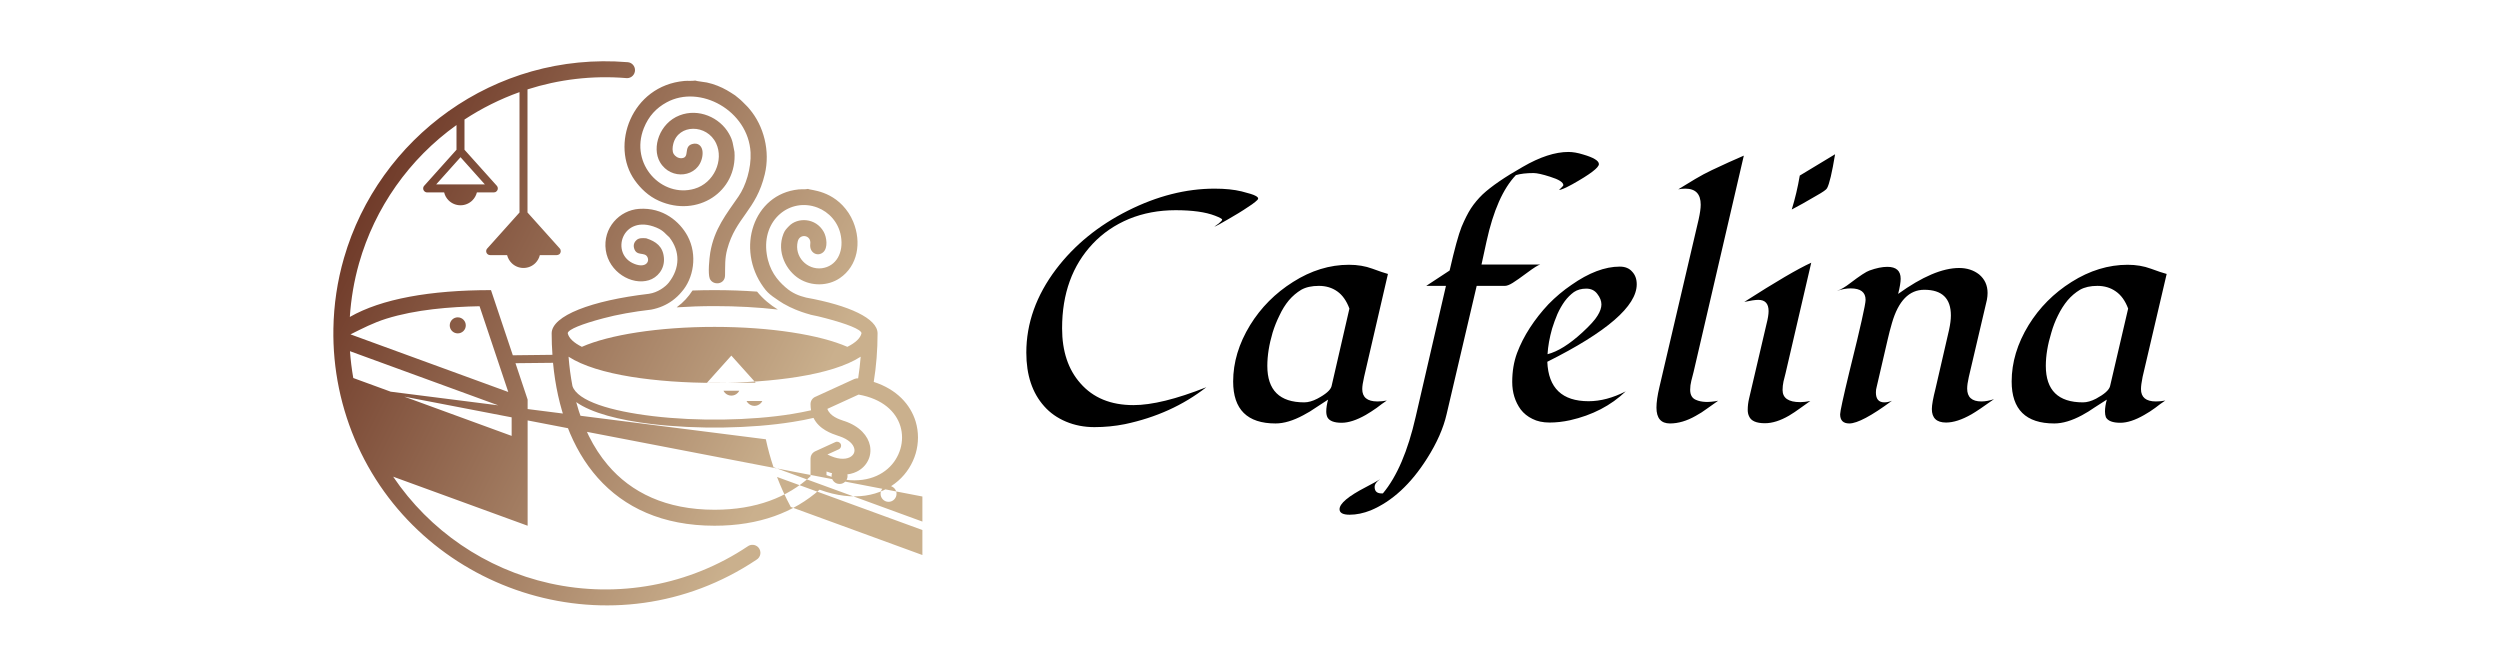
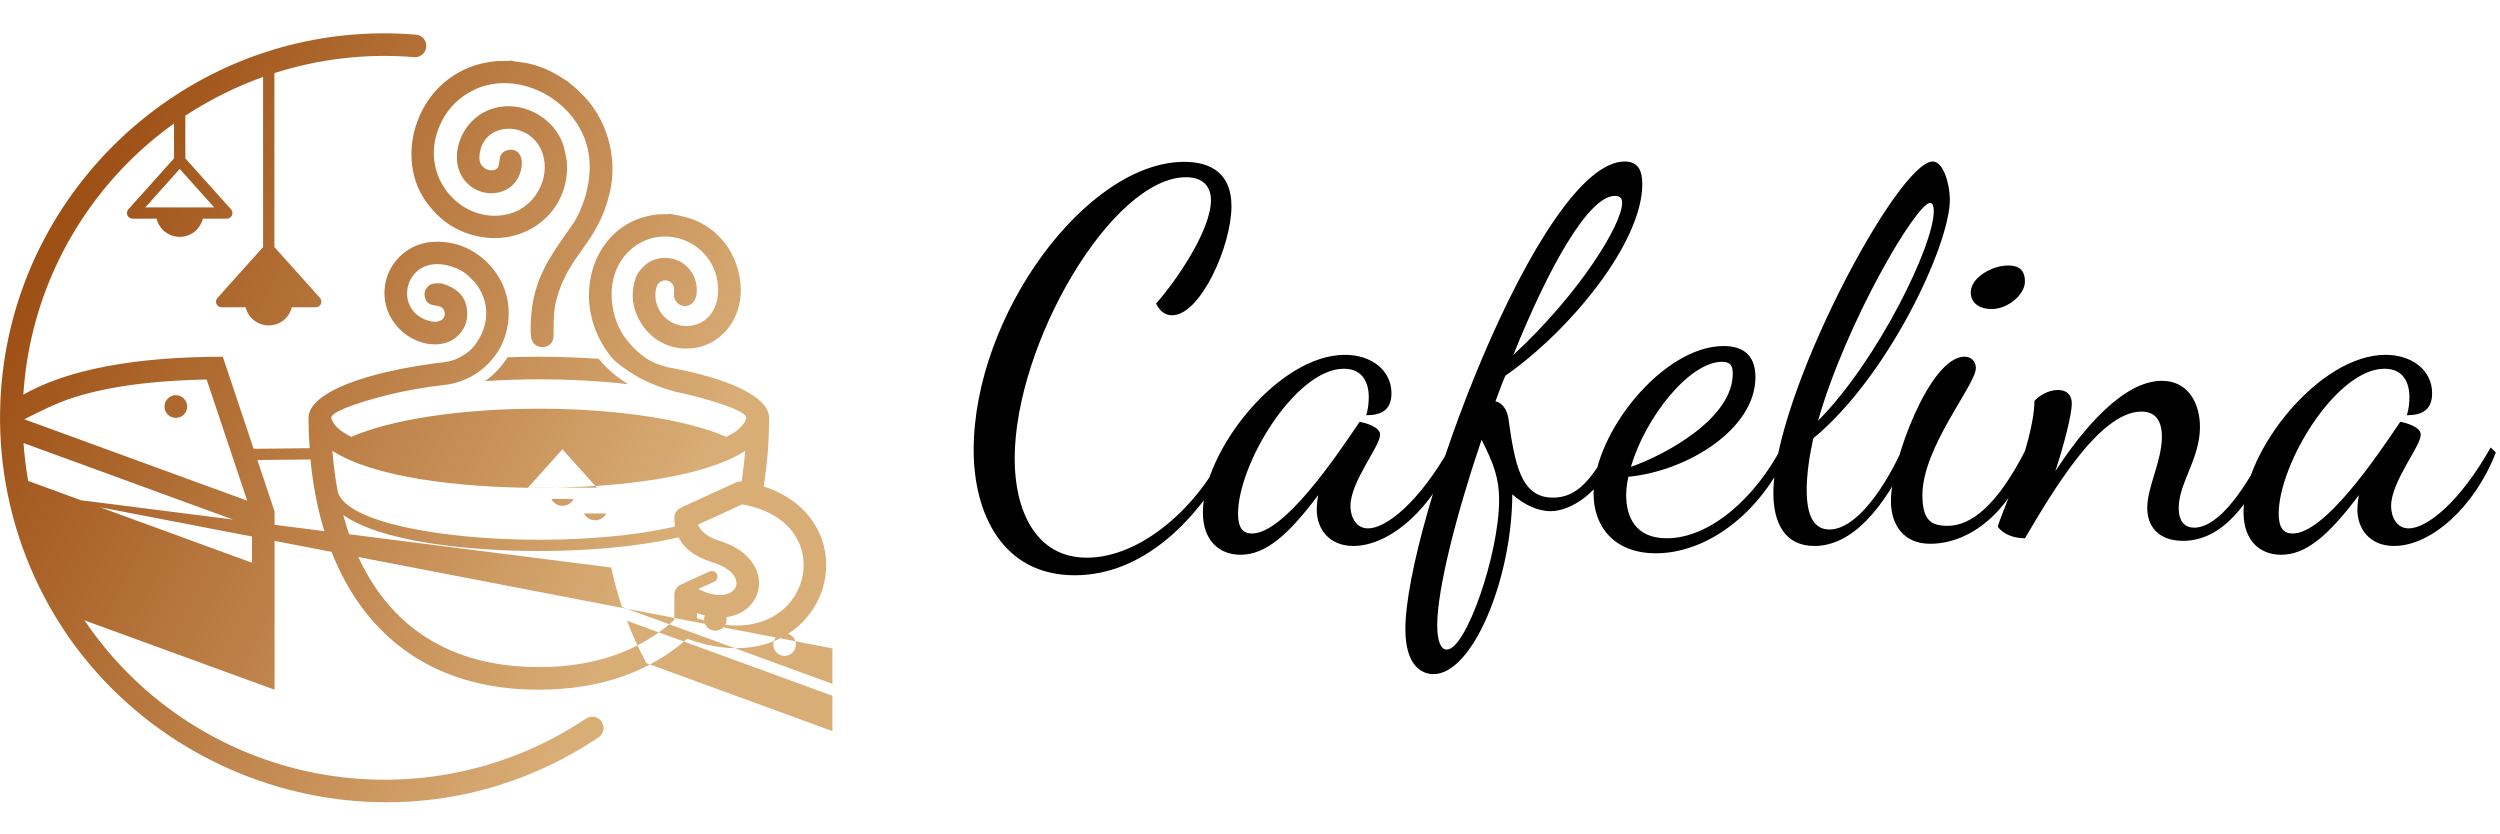
- <svg xmlns="http://www.w3.org/2000/svg" width="300" height="80" class="iconLeft">
-   <defs>
-     <linearGradient gradientTransform="rotate(25)" id="d9d80225-7eb2-4fd0-920d-a2b2baac2de5" x1="0%" y1="0%" x2="100%" y2="0%">
-       <stop offset="0%" stop-color="#5F2517" />
-       <stop offset="100%" stop-color="#CAB08D" />
-     </linearGradient>
-   </defs>
-   <defs>
-   
-  </defs>
-   <g>
-     <g id="svg_4">
-       <rect x="-1" y="-1" width="302" height="82" id="canvas_background" fill="none" />
-     </g>
-     <g id="svg_5">
-       <rect x="0" fill="transparent" y="0" width="300" height="80" class="logo-background-square" id="svg_1" stroke="null" />
-       <g id="da90974e-ba04-4d54-9843-cd9d35edf80d" fill="#000000" transform="matrix(2.751696,0,0,2.751696,119.0306,121.685) ">
-         <path d="m10.89,-35.875l0,0l0,0q0.48,0.12 0.6,0.19l0,0l0,0q0.12,0.06 0.12,0.12l0,0l0,0q0,0.05 -0.13,0.15l0,0l0,0q-0.12,0.1 -0.31,0.22l0,0l0,0q-0.19,0.13 -0.42,0.27l0,0l0,0q-0.23,0.14 -0.44,0.26l0,0l0,0q-0.51,0.3 -0.61,0.33l0,0l0,0q0.02,-0.02 0.08,-0.06l0,0l0,0q0.05,-0.04 0.11,-0.08l0,0l0,0q0.15,-0.12 0.15,-0.17l0,0l0,0q0,-0.05 -0.31,-0.17l0,0l0,0q-0.62,-0.24 -1.72,-0.24l0,0l0,0q-1.1,0 -2.03,0.38l0,0l0,0q-0.93,0.39 -1.58,1.08l0,0l0,0q-1.34,1.42 -1.34,3.69l0,0l0,0q0,1.5 0.8,2.4l0,0l0,0q0.83,0.95 2.31,0.95l0,0l0,0q1.21,0 3.18,-0.78l0,0l0,0q-1.51,1.18 -3.55,1.61l0,0l0,0q-0.65,0.13 -1.33,0.13l0,0l0,0q-0.67,0 -1.24,-0.24l0,0l0,0q-0.57,-0.24 -0.95,-0.67l0,0l0,0q-0.78,-0.87 -0.78,-2.34l0,0l0,0q0,-1.92 1.3,-3.64l0,0l0,0q1.2,-1.58 3.13,-2.55l0,0l0,0q1.91,-0.96 3.78,-0.96l0,0l0,0q0.69,0 1.18,0.12zm1.48,10.12l0,0l0,0q-1.85,0 -1.85,-1.83l0,0l0,0q0,-1.25 0.74,-2.46l0,0l0,0q0.71,-1.15 1.87,-1.88l0,0l0,0q1.18,-0.75 2.44,-0.75l0,0l0,0q0.56,0 1.02,0.17l0,0l0,0q0.46,0.17 0.68,0.23l0,0l-1.04,4.49l0,0q-0.08,0.35 -0.08,0.53l0,0l0,0q0,0.54 0.66,0.54l0,0l0,0q0.21,0 0.41,-0.04l0,0l0,0q-0.21,0.14 -0.44,0.32l0,0l0,0q-0.24,0.17 -0.48,0.31l0,0l0,0q-0.6,0.34 -1.05,0.34l0,0l0,0q-0.49,0 -0.62,-0.24l0,0l0,0q-0.05,-0.11 -0.05,-0.25l0,0l0,0q0,-0.23 0.08,-0.52l0,0l0,0q-0.25,0.16 -0.52,0.34l0,0l0,0q-0.27,0.19 -0.56,0.34l0,0l0,0q-0.67,0.36 -1.21,0.36zm-0.36,-2.51l0,0l0,0q0,1.59 1.61,1.59l0,0l0,0q0.26,0 0.57,-0.16l0,0l0,0q0.55,-0.29 0.62,-0.54l0,0l0.78,-3.39l0,0q-0.19,-0.51 -0.53,-0.75l0,0l0,0q-0.34,-0.24 -0.8,-0.24l0,0l0,0q-0.47,0 -0.77,0.17l0,0l0,0q-0.3,0.18 -0.54,0.46l0,0l0,0q-0.24,0.29 -0.41,0.66l0,0l0,0q-0.18,0.36 -0.3,0.75l0,0l0,0q-0.23,0.78 -0.23,1.45zm4.92,4.94l0,0l0,0q-0.24,0.16 -0.24,0.34l0,0l0,0q0,0.3 0.35,0.28l0,0l0.01,0l0,0q0.92,-1.1 1.43,-3.34l0,0l1.32,-5.71l-0.86,0l0,0q0.64,-0.42 1.02,-0.67l0,0l0,0q0.32,-1.4 0.52,-1.9l0,0l0,0q0.21,-0.5 0.41,-0.81l0,0l0,0q0.21,-0.32 0.51,-0.61l0,0l0,0q0.57,-0.53 1.75,-1.2l0,0l0,0q1.12,-0.65 1.99,-0.65l0,0l0,0q0.29,0 0.64,0.11l0,0l0,0q0.69,0.2 0.69,0.42l0,0l0,0q0,0.23 -1.16,0.88l0,0l0,0q-0.44,0.24 -0.58,0.25l0,0l0,0q0.19,-0.18 0.19,-0.21l0,0l0,0q0,-0.19 -0.58,-0.37l0,0l0,0q-0.5,-0.16 -0.72,-0.16l0,0l0,0q-0.47,0 -0.77,0.09l0,0l0,0q-0.84,0.88 -1.28,2.89l0,0l0,0q-0.11,0.53 -0.22,1.01l0,0l2.56,0l0,0q-0.13,0.03 -0.56,0.35l0,0l0,0q-0.43,0.32 -0.64,0.45l0,0l0,0q-0.21,0.13 -0.34,0.13l0,0l-1.23,0l-1.31,5.59l0,0q-0.21,0.92 -0.85,1.93l0,0l0,0q-1.06,1.68 -2.46,2.27l0,0l0,0q-0.48,0.19 -0.92,0.19l0,0l0,0q-0.44,0 -0.44,-0.24l0,0l0,0q0,-0.37 1.14,-0.96l0,0l0,0q0.48,-0.25 0.63,-0.35zm11.19,-8.5l0,0l0,0q0,1.43 -3.9,3.38l0,0l0,0q0.07,1.72 1.8,1.72l0,0l0,0q0.78,0 1.62,-0.43l0,0l0,0q-0.97,0.93 -2.43,1.26l0,0l0,0q-0.46,0.1 -0.89,0.1l0,0l0,0q-0.44,0 -0.75,-0.16l0,0l0,0q-0.31,-0.15 -0.51,-0.41l0,0l0,0q-0.37,-0.51 -0.37,-1.2l0,0l0,0q0,-0.69 0.21,-1.26l0,0l0,0q0.21,-0.56 0.56,-1.1l0,0l0,0q0.35,-0.54 0.81,-1.03l0,0l0,0q0.47,-0.48 1,-0.84l0,0l0,0q1.14,-0.8 2.11,-0.8l0,0l0,0q0.35,0 0.54,0.22l0,0l0,0q0.2,0.21 0.2,0.55zm-1.71,1.37l0,0l0,0q0.17,-0.27 0.17,-0.49l0,0l0,0q0,-0.23 -0.18,-0.46l0,0l0,0q-0.17,-0.23 -0.48,-0.23l0,0l0,0q-0.32,0 -0.54,0.15l0,0l0,0q-0.22,0.16 -0.4,0.4l0,0l0,0q-0.18,0.25 -0.32,0.56l0,0l0,0q-0.13,0.31 -0.23,0.63l0,0l0,0q-0.17,0.6 -0.2,1.12l0,0l0,0q0.67,-0.17 1.52,-0.95l0,0l0,0q0.5,-0.46 0.66,-0.73zm4.5,-4.84l0,0l0,0q0,-0.7 -0.67,-0.7l0,0l0,0q-0.16,0 -0.31,0.03l0,0l0,0q0.37,-0.22 0.74,-0.45l0,0l0,0q0.37,-0.22 0.73,-0.39l0,0l0,0q0.76,-0.36 1.39,-0.63l0,0l-2.19,9.43l0,0q-0.05,0.19 -0.1,0.39l0,0l0,0q-0.05,0.2 -0.05,0.39l0,0l0,0q0,0.18 0.07,0.29l0,0l0,0q0.06,0.1 0.18,0.15l0,0l0,0q0.35,0.16 0.97,0.04l0,0l0,0q-0.24,0.17 -0.48,0.34l0,0l0,0q-0.24,0.18 -0.5,0.32l0,0l0,0q-0.58,0.33 -1.12,0.33l0,0l0,0q-0.59,0 -0.59,-0.69l0,0l0,0q0,-0.35 0.13,-0.9l0,0l1.71,-7.31l0,0q0.09,-0.41 0.09,-0.64zm4.32,-1.27l1.54,-0.93l0,0q-0.2,1.21 -0.35,1.48l0,0l0,0q-0.04,0.09 -0.47,0.33l0,0l0,0q-0.42,0.24 -0.59,0.34l0,0l0,0q-0.36,0.2 -0.48,0.26l0,0l0,0q0.22,-0.71 0.35,-1.48l0,0zm-1.36,5.91l0,0l0,0q0,-0.49 -0.45,-0.49l0,0l0,0q-0.2,0 -0.61,0.09l0,0l0,0q2.06,-1.32 2.92,-1.71l0,0l-1.12,4.82l0,0q-0.04,0.18 -0.09,0.36l0,0l0,0q-0.04,0.19 -0.04,0.37l0,0l0,0q0,0.53 0.77,0.53l0,0l0,0q0.19,0 0.44,-0.05l0,0l0,0q-0.22,0.15 -0.45,0.32l0,0l0,0q-0.23,0.17 -0.48,0.32l0,0l0,0q-0.57,0.33 -1.05,0.33l0,0l0,0q-0.56,0 -0.69,-0.3l0,0l0,0q-0.06,-0.12 -0.06,-0.28l0,0l0,0q0,-0.25 0.06,-0.5l0,0l0.76,-3.25l0,0q0.09,-0.35 0.09,-0.56zm8.66,3.38l0,0l0,0q0,0.56 0.62,0.56l0,0l0,0q0.25,0 0.55,-0.1l0,0l0,0q-0.7,0.5 -0.98,0.66l0,0l0,0q-0.63,0.36 -1.11,0.36l0,0l0,0q-0.62,0 -0.62,-0.59l0,0l0,0q0,-0.26 0.16,-0.89l0,0l0.59,-2.56l0,0q0.08,-0.37 0.08,-0.63l0,0l0,0q0,-1.12 -1.16,-1.12l0,0l0,0q-0.99,0 -1.41,1.45l0,0l0,0q-0.11,0.38 -0.18,0.69l0,0l-0.49,2.11l0,0q-0.03,0.1 -0.03,0.23l0,0l0,0q0,0.43 0.37,0.43l0,0l0,0q0.15,0 0.33,-0.07l0,0l0,0q-1.34,0.99 -1.86,0.99l0,0l0,0q-0.4,0 -0.4,-0.4l0,0l0,0q0,-0.18 0.4,-1.84l0,0l0,0q0.41,-1.65 0.54,-2.25l0,0l0,0q0.17,-0.75 0.17,-0.9l0,0l0,0q0,-0.5 -0.65,-0.5l0,0l0,0q-0.29,0 -0.6,0.11l0,0l0,0q0.26,-0.09 0.58,-0.34l0,0l0,0q0.63,-0.48 0.84,-0.55l0,0l0,0q0.44,-0.16 0.78,-0.16l0,0l0,0q0.58,0 0.58,0.52l0,0l0,0q0,0.22 -0.11,0.66l0,0l0,0q1.57,-1.13 2.66,-1.13l0,0l0,0q0.51,0 0.87,0.28l0,0l0,0q0.37,0.31 0.37,0.81l0,0l0,0q0,0.14 -0.03,0.3l0,0l-0.79,3.37l0,0q-0.07,0.31 -0.07,0.5zm3.8,1.52l0,0l0,0q-1.86,0 -1.86,-1.83l0,0l0,0q0,-1.25 0.74,-2.46l0,0l0,0q0.71,-1.15 1.87,-1.88l0,0l0,0q1.19,-0.75 2.45,-0.75l0,0l0,0q0.55,0 1.01,0.17l0,0l0,0q0.46,0.17 0.69,0.23l0,0l-1.05,4.49l0,0q-0.07,0.35 -0.07,0.53l0,0l0,0q0,0.54 0.65,0.54l0,0l0,0q0.22,0 0.41,-0.04l0,0l0,0q-0.21,0.14 -0.44,0.32l0,0l0,0q-0.23,0.17 -0.48,0.31l0,0l0,0q-0.59,0.34 -1.04,0.34l0,0l0,0q-0.5,0 -0.63,-0.24l0,0l0,0q-0.04,-0.11 -0.04,-0.25l0,0l0,0q0,-0.23 0.08,-0.52l0,0l0,0q-0.26,0.16 -0.53,0.34l0,0l0,0q-0.27,0.19 -0.55,0.34l0,0l0,0q-0.67,0.36 -1.21,0.36zm-0.37,-2.51l0,0l0,0q0,1.59 1.62,1.59l0,0l0,0q0.26,0 0.57,-0.16l0,0l0,0q0.54,-0.29 0.61,-0.54l0,0l0.79,-3.39l0,0q-0.19,-0.51 -0.54,-0.75l0,0l0,0q-0.34,-0.24 -0.8,-0.24l0,0l0,0q-0.46,0 -0.76,0.17l0,0l0,0q-0.3,0.18 -0.54,0.46l0,0l0,0q-0.24,0.29 -0.42,0.66l0,0l0,0q-0.18,0.36 -0.29,0.75l0,0l0,0q-0.24,0.78 -0.24,1.45z" id="svg_2" />
-       </g>
-       <g id="84c75dc5-e7f6-4cc3-b05e-4d3cedde05a1" fill="url(#d9d80225-7eb2-4fd0-920d-a2b2baac2de5)" transform="matrix(0.00779524,0,0,0.00779524,36.10238,111.0221) ">
-         <path d="m2415,-9357.175c69,0 124,56 124,124s-55,123 -124,123c-68,0 -123,-55 -123,-123s55,-124 123,-124zm4260,-2547c-26,-119 -20,-167 -85,-281c-140,-248 -467,-395 -760,-281c-308,119 -432,494 -302,719c165,287 596,241 652,-85c26,-156 -62,-223 -159,-192c-135,43 -29,205 -156,217c-59,5 -104,-31 -125,-64c-25,-40 -20,-106 -7,-156c77,-309 519,-309 660,-8c121,258 -32,612 -335,699c-498,144 -1000,-375 -778,-934c74,-185 192,-310 350,-396c515,-282 1258,127 1293,771c12,245 -74,515 -185,676c-187,272 -375,501 -436,867c-14,88 -37,318 -8,396c43,112 234,101 236,-46c3,-150 -5,-259 33,-401c131,-492 446,-599 579,-1158c85,-355 -14,-741 -235,-1002c-22,-25 -26,-33 -52,-57c-19,-17 -36,-35 -54,-54c-40,-41 -75,-65 -116,-100c-87,-57 -161,-105 -273,-149c-51,-20 -106,-37 -161,-49c-35,-8 -162,-20 -179,-30c-52,9 -114,1 -168,6c-818,74 -1144,995 -764,1529c87,122 210,245 374,317c590,262 1206,-139 1161,-754zm2144,3541c357,115 565,349 645,609c49,162 47,333 1,492c-47,159 -139,307 -270,422c-262,229 -679,331 -1209,136c-393,347 -925,555 -1617,555c-1607,0 -2357,-1127 -2487,-2508l-578,6l187,560l0,1942l-2070,-755c561,831 1420,1420 2408,1641c1053,235 2157,29 3049,-568c50,-37 120,-31 163,14c55,59 41,152 -28,192c-2179,1457 -5096,539 -6137,-1752c-260,-572 -386,-1190 -375,-1806l-1,0l1,-1c6,-366 60,-731 163,-1087c533,-1845 2313,-3181 4364,-3014l3,0c64,5 113,58 113,123c0,68 -55,123 -123,123c-4,0 -8,0 -12,-1c-527,-43 -1041,21 -1520,174l0,1895l497,554c22,25 20,64 -5,87c-12,10 -27,15 -41,15l-261,0c-11,47 -36,89 -68,122c-47,47 -112,76 -184,76c-71,0 -136,-29 -183,-76c-33,-33 -57,-75 -69,-122l-260,0c-35,0 -62,-27 -62,-61c0,-18 8,-34 20,-45l493,-550l0,-1853c-299,107 -583,249 -847,422l0,465l497,554c23,26 21,65 -5,87c-11,11 -26,16 -41,16l-260,0c-12,47 -36,89 -69,122c-47,47 -112,76 -183,76c-72,0 -137,-29 -184,-76c-33,-33 -57,-75 -68,-122l-261,0c-34,0 -62,-28 -62,-62c0,-17 8,-34 20,-45l493,-550l0,-380c-729,521 -1257,1274 -1500,2127c-77,272 -124,549 -142,827c487,-279 1238,-413 2173,-413l336,1003l610,-7c-8,-109 -12,-219 -12,-330c0,-272 614,-506 1495,-609l5,-1c130,-18 250,-105 303,-172c174,-221 178,-482 8,-698c-60,-49 -83,-100 -197,-148c-534,-224 -722,415 -336,560c160,61 232,-25 198,-103c-41,-92 -169,-7 -207,-139c-17,-59 9,-103 40,-129c38,-32 90,-29 146,-25c152,49 258,126 273,300c15,177 -103,307 -232,346c-267,81 -615,-127 -663,-463c-48,-341 210,-616 514,-636c369,-25 625,197 744,416c159,295 93,657 -92,864c-41,50 -89,94 -142,133c-91,66 -199,114 -324,138c-277,32 -526,77 -735,133c-333,88 -541,171 -551,229c16,78 94,149 218,211c417,-184 1176,-307 2043,-307c868,0 1627,124 2044,307c124,-62 202,-133 218,-211c-10,-58 -218,-141 -551,-229c-74,-20 -153,-39 -237,-55l1,-1c-21,-6 -42,-12 -62,-18l-1,0c-48,-15 -96,-31 -145,-51l-3,-1l-3,-2l-5,-2l-2,0c-68,-28 -133,-59 -196,-96c-19,-11 -37,-23 -55,-35l-4,-2c-34,-22 -69,-46 -104,-72c-66,-50 -93,-76 -142,-143c-430,-592 -157,-1433 539,-1505c46,-5 100,2 145,-8c36,22 393,17 627,372c25,38 50,85 70,133c132,320 70,681 -207,869c-181,123 -435,127 -624,9c-198,-123 -354,-410 -243,-692c23,-58 51,-82 85,-118c129,-136 411,-134 535,88c47,84 67,245 -6,312c-87,79 -219,10 -201,-126c19,-139 -163,-167 -193,-38c-56,234 143,441 372,412c219,-29 337,-238 293,-493c-36,-215 -187,-374 -360,-440c-418,-161 -863,183 -782,715c37,248 160,400 288,511c104,92 206,131 318,159c664,120 1100,322 1100,551c0,256 -20,506 -59,747zm-973,1455l0,-275c0,-40 19,-76 49,-98c5,-4 10,-8 16,-10l5,-3l2,-1l3,-1l308,-141c31,-14 67,0 82,30c14,31 0,68 -31,82l-174,79c150,77 268,80 343,44c29,-15 50,-35 62,-58c11,-22 15,-47 9,-74c-14,-69 -85,-144 -230,-193l-6,-2l-7,-2c-107,-36 -298,-100 -385,-278c-98,23 -203,44 -314,61c-649,105 -1483,116 -2172,34c-504,-59 -934,-172 -1167,-338c100,370 259,701 485,967c359,425 898,690 1645,690c639,0 1124,-193 1476,-514l1,1zm8,-1018c-5,-30 -8,-61 -8,-95c0,-54 34,-99 82,-116l590,-270c20,-9 40,-12 61,-11c17,-108 30,-220 39,-333c-219,142 -560,244 -962,309c-390,63 -839,94 -1287,94c-447,0 -896,-31 -1286,-94c-402,-65 -743,-167 -962,-309c12,155 32,306 60,452c77,231 590,386 1240,463c679,81 1500,70 2138,-33c103,-17 202,-36 295,-57zm1375,244c-68,-223 -273,-420 -643,-486l-481,220c41,114 177,159 250,184l7,2l7,2c239,81 362,231 392,378c16,82 5,163 -32,234c-35,69 -94,128 -171,166c-116,57 -278,69 -466,-2l0,56c422,149 744,75 941,-97c96,-83 162,-191 196,-305c34,-115 35,-238 0,-352zm-3200,-2088c111,-4 225,-6 340,-6c227,0 446,8 654,23c93,114 202,204 320,276c-297,-34 -626,-53 -974,-53c-201,0 -397,7 -583,19l4,-4c97,-70 176,-157 239,-255zm973,1420l-375,-418l-375,418l750,0zm-279,158c11,-10 19,-22 26,-35l-243,0c6,13 15,25 25,35c25,25 59,40 96,40c38,0 72,-15 96,-40zm-4525,-3211l635,0l-375,-419l-375,419l115,0zm4881,3369c10,-10 19,-22 25,-35l-243,0c7,13 15,25 26,35c24,24 58,40 96,40c37,0 71,-16 96,-40zm-6323,-802c10,138 27,276 51,413l2438,891l0,-395l-2489,-909zm6402,1356c31,145 70,288 118,430l2292,837l0,-386l-8733,-1683l6323,802zm172,580c28,75 60,149 93,223c37,81 77,161 119,239l2026,740l0,-385l-2238,-817zm-6566,-2195l2429,887l-442,-1320c-454,9 -981,50 -1436,192c-201,63 -365,149 -551,241zm7529,2057c68,0 123,55 123,123s-55,123 -123,123s-123,-55 -123,-123s55,-123 123,-123zm754,274c68,0 123,56 123,123c0,68 -55,124 -123,124s-123,-56 -123,-124c0,-67 55,-123 123,-123z" id="svg_3" />
-       </g>
-     </g>
+ <svg xmlns="http://www.w3.org/2000/svg" width="300" height="100">
+   <linearGradient gradientTransform="rotate(25)" id="3a31dbc3-dd9d-4ce9-8cfa-c69d6dea278d" x1="0%" y1="0%" x2="100%" y2="0%">
+     <stop offset="0%" stop-color="#913C00" />
+     <stop offset="100%" stop-color="#D9AD76" />
+   </linearGradient>
+   <g fill="#000000" transform="matrix(4.394021,0,0,4.394021,171.2951,161.1431) ">
+     <path d="m-6.593,-31.833c0.47,0 0.68,0.26 0.68,0.63c0,0.8 -0.92,2.17 -1.5,2.82c0.12,0.24 0.28,0.32 0.44,0.32c0.77,0 1.62,-1.89 1.62,-2.98c0,-0.87 -0.53,-1.21 -1.29,-1.21c-2.66,0 -5.75,4.18 -5.75,7.87c0,1.71 0.77,3.42 2.76,3.42c1.87,0 3.4,-1.51 4.34,-3.35l-0.2,-0.14c-0.74,1.6 -2.32,3.01 -3.81,3.01c-1.41,0 -1.97,-1.31 -1.97,-2.7c0,-3.15 2.66,-7.69 4.68,-7.69zm4.74,6.68c-0.68,1.01 -2.07,3.05 -2.94,3.05c-0.25,0 -0.38,-0.16 -0.38,-0.54c0,-1.36 1.57,-3.96 2.89,-3.96c0.5,0 0.68,0.36 0.68,0.78c0,0.15 -0.02,0.34 -0.07,0.49c0.41,0 0.69,-0.14 0.69,-0.6c0,-0.63 -0.55,-1.05 -1.27,-1.05c-1.82,0 -3.88,2.63 -3.88,4.3c0,0.78 0.45,1.16 1.03,1.16c0.69,0 1.31,-0.55 2.12,-1.63c-0.03,0.16 -0.04,0.3 -0.04,0.41c0,0.49 0.32,0.98 1,0.98c1,0 2.19,-1.04 2.78,-2.55l-0.14,-0.14c-0.84,1.49 -1.74,2.21 -2.24,2.21c-0.34,0 -0.48,-0.33 -0.48,-0.61c0,-0.67 0.81,-1.63 0.81,-1.95c0,-0.21 -0.39,-0.32 -0.56,-0.35zm6.83,0.7c-0.51,0.88 -0.89,1.37 -1.55,1.37c-0.88,0 -1.04,-0.91 -1.22,-2.18c-0.03,-0.2 -0.15,-0.41 -0.35,-0.45c0.09,-0.24 0.17,-0.47 0.27,-0.7c1.78,-1.24 3.74,-3.64 3.74,-5.23c0,-0.34 -0.09,-0.62 -0.48,-0.62c-2.32,0 -5.99,9.9 -5.99,12.77c0,1.03 0.47,1.23 0.77,1.23c1.06,0 2.14,-2.58 2.15,-4.91c0.31,0.28 0.7,0.46 1.04,0.46c0.55,0 1.36,-0.48 1.83,-1.6l-0.21,-0.14zm-3.02,1.43c0,1.47 -0.9,4.09 -1.43,4.09c-0.17,0 -0.26,-0.25 -0.26,-0.67c0,-0.96 0.5,-2.96 1.21,-5.06c0.34,0.66 0.48,1.07 0.48,1.64zm3.16,-8.3c0.13,0 0.2,0.05 0.2,0.19c0,0.58 -1.16,2.48 -2.97,4.15c0.95,-2.37 2.05,-4.34 2.77,-4.34zm3.84,4.95c0,-0.68 -0.43,-0.85 -0.87,-0.85c-1.65,0 -3.55,2.37 -3.55,4.03c0,0.91 0.57,1.63 1.7,1.63c1.39,0 2.85,-1.08 3.6,-2.76l-0.17,-0.13c-0.7,1.35 -1.94,2.48 -3.13,2.48c-0.87,0 -1.11,-0.6 -1.11,-1.18c0,-0.14 0.02,-0.32 0.06,-0.5c1.59,-0.15 3.47,-1.29 3.47,-2.72zm-0.91,-0.42c0.24,0 0.29,0.12 0.29,0.33c0,1.2 -1.79,2.19 -2.78,2.54c0.38,-1.33 1.59,-2.87 2.49,-2.87zm6.22,-4.43c0,-0.4 -0.17,-1.04 -0.47,-1.04c-0.95,0 -4.35,6.37 -4.35,9.06c0,0.82 0.32,1.44 1.12,1.44c1.01,0 1.89,-0.98 2.63,-2.58l-0.21,-0.11c-0.49,1.09 -1.27,2.24 -2.01,2.24c-0.41,0 -0.62,-0.35 -0.62,-1.08c0,-0.42 0.07,-0.91 0.18,-1.41c2.05,-1.69 3.73,-5.28 3.73,-6.52zm-0.54,0.09c0.05,0 0.1,0.05 0.1,0.23c0,0.94 -1.54,4.09 -3.16,5.72c0.77,-2.7 2.69,-5.95 3.06,-5.95zm0.94,4.2c-0.95,0 -2.01,2.87 -2.01,3.94c0,0.66 0.35,1.17 1.07,1.17c1.1,0 2.22,-0.88 2.76,-2.49l-0.12,-0.14c-0.8,1.6 -1.53,2.14 -2.16,2.14c-0.46,0 -0.69,-0.16 -0.69,-0.84c0,-1.31 1.46,-3.01 1.46,-3.47c0,-0.19 -0.14,-0.31 -0.31,-0.31zm0.74,-1.3c0.45,0 0.91,-0.4 0.91,-0.75c0,-0.33 -0.18,-0.44 -0.46,-0.44c-0.45,0 -1.02,0.34 -1.02,0.73c0,0.32 0.27,0.46 0.57,0.46zm0.17,5.95c0.16,0.21 0.45,0.31 0.74,0.31c0.73,-1.23 2.02,-3.46 3.18,-3.46c0.32,0 0.56,0.17 0.56,0.69c0,0.66 -0.4,1.37 -0.4,1.94c0,0.52 0.32,0.9 0.98,0.9c1.05,0 1.83,-0.99 2.42,-2.37l-0.16,-0.18c-0.51,1.04 -1.26,2.19 -1.96,2.19c-0.23,0 -0.42,-0.14 -0.42,-0.54c0,-0.68 0.58,-1.34 0.58,-2.21c0,-0.63 -0.31,-1.26 -1.04,-1.26c-1.06,0 -2.17,1.33 -2.91,2.47c0.25,-0.77 0.45,-1.56 0.45,-1.85c0,-0.23 -0.13,-0.37 -0.38,-0.37c-0.27,0 -0.53,0.17 -0.64,0.3c-0.02,1.22 -1,3.27 -1,3.44zm10.99,-2.87c-0.68,1.01 -2.07,3.05 -2.94,3.05c-0.25,0 -0.38,-0.16 -0.38,-0.54c0,-1.36 1.57,-3.96 2.89,-3.96c0.5,0 0.68,0.36 0.68,0.78c0,0.15 -0.02,0.34 -0.07,0.49c0.41,0 0.69,-0.14 0.69,-0.6c0,-0.63 -0.55,-1.05 -1.27,-1.05c-1.82,0 -3.88,2.63 -3.88,4.3c0,0.78 0.45,1.16 1.03,1.16c0.69,0 1.31,-0.55 2.12,-1.63c-0.03,0.16 -0.04,0.3 -0.04,0.41c0,0.49 0.32,0.98 1,0.98c1,0 2.19,-1.04 2.78,-2.55l-0.14,-0.14c-0.84,1.49 -1.74,2.21 -2.24,2.21c-0.34,0 -0.48,-0.33 -0.48,-0.61c0,-0.67 0.81,-1.63 0.81,-1.95c0,-0.21 -0.39,-0.32 -0.56,-0.35z" />
+   </g>
+   <g fill="url(#3a31dbc3-dd9d-4ce9-8cfa-c69d6dea278d)" transform="matrix(0.01101571,0,0,0.01101571,48.94669,149.1236) ">
+     <path d="m-2528.352,-9232.14c69,0 124,56 124,124s-55,123 -124,123c-68,0 -123,-55 -123,-123s55,-124 123,-124zm4260,-2547c-26,-119 -20,-167 -85,-281c-140,-248 -467,-395 -760,-281c-308,119 -432,494 -302,719c165,287 596,241 652,-85c26,-156 -62,-223 -159,-192c-135,43 -29,205 -156,217c-59,5 -104,-31 -125,-64c-25,-40 -20,-106 -7,-156c77,-309 519,-309 660,-8c121,258 -32,612 -335,699c-498,144 -1000,-375 -778,-934c74,-185 192,-310 350,-396c515,-282 1258,127 1293,771c12,245 -74,515 -185,676c-187,272 -375,501 -436,867c-14,88 -37,318 -8,396c43,112 234,101 236,-46c3,-150 -5,-259 33,-401c131,-492 446,-599 579,-1158c85,-355 -14,-741 -235,-1002c-22,-25 -26,-33 -52,-57c-19,-17 -36,-35 -54,-54c-40,-41 -75,-65 -116,-100c-87,-57 -161,-105 -273,-149c-51,-20 -106,-37 -161,-49c-35,-8 -162,-20 -179,-30c-52,9 -114,1 -168,6c-818,74 -1144,995 -764,1529c87,122 210,245 374,317c590,262 1206,-139 1161,-754zm2144,3541c357,115 565,349 645,609c49,162 47,333 1,492c-47,159 -139,307 -270,422c-262,229 -679,331 -1209,136c-393,347 -925,555 -1617,555c-1607,0 -2357,-1127 -2487,-2508l-578,6l187,560l0,1942l-2070,-755c561,831 1420,1420 2408,1641c1053,235 2157,29 3049,-568c50,-37 120,-31 163,14c55,59 41,152 -28,192c-2179,1457 -5096,539 -6137,-1752c-260,-572 -386,-1190 -375,-1806l-1,0l1,-1c6,-366 60,-731 163,-1087c533,-1845 2313,-3181 4364,-3014l3,0c64,5 113,58 113,123c0,68 -55,123 -123,123c-4,0 -8,0 -12,-1c-527,-43 -1041,21 -1520,174l0,1895l497,554c22,25 20,64 -5,87c-12,10 -27,15 -41,15l-261,0c-11,47 -36,89 -68,122c-47,47 -112,76 -184,76c-71,0 -136,-29 -183,-76c-33,-33 -57,-75 -69,-122l-260,0c-35,0 -62,-27 -62,-61c0,-18 8,-34 20,-45l493,-550l0,-1853c-299,107 -583,249 -847,422l0,465l497,554c23,26 21,65 -5,87c-11,11 -26,16 -41,16l-260,0c-12,47 -36,89 -69,122c-47,47 -112,76 -183,76c-72,0 -137,-29 -184,-76c-33,-33 -57,-75 -68,-122l-261,0c-34,0 -62,-28 -62,-62c0,-17 8,-34 20,-45l493,-550l0,-380c-729,521 -1257,1274 -1500,2127c-77,272 -124,549 -142,827c487,-279 1238,-413 2173,-413l336,1003l610,-7c-8,-109 -12,-219 -12,-330c0,-272 614,-506 1495,-609l5,-1c130,-18 250,-105 303,-172c174,-221 178,-482 8,-698c-60,-49 -83,-100 -197,-148c-534,-224 -722,415 -336,560c160,61 232,-25 198,-103c-41,-92 -169,-7 -207,-139c-17,-59 9,-103 40,-129c38,-32 90,-29 146,-25c152,49 258,126 273,300c15,177 -103,307 -232,346c-267,81 -615,-127 -663,-463c-48,-341 210,-616 514,-636c369,-25 625,197 744,416c159,295 93,657 -92,864c-41,50 -89,94 -142,133c-91,66 -199,114 -324,138c-277,32 -526,77 -735,133c-333,88 -541,171 -551,229c16,78 94,149 218,211c417,-184 1176,-307 2043,-307c868,0 1627,124 2044,307c124,-62 202,-133 218,-211c-10,-58 -218,-141 -551,-229c-74,-20 -153,-39 -237,-55l1,-1c-21,-6 -42,-12 -62,-18l-1,0c-48,-15 -96,-31 -145,-51l-3,-1l-3,-2l-5,-2l-2,0c-68,-28 -133,-59 -196,-96c-19,-11 -37,-23 -55,-35l-4,-2c-34,-22 -69,-46 -104,-72c-66,-50 -93,-76 -142,-143c-430,-592 -157,-1433 539,-1505c46,-5 100,2 145,-8c36,22 393,17 627,372c25,38 50,85 70,133c132,320 70,681 -207,869c-181,123 -435,127 -624,9c-198,-123 -354,-410 -243,-692c23,-58 51,-82 85,-118c129,-136 411,-134 535,88c47,84 67,245 -6,312c-87,79 -219,10 -201,-126c19,-139 -163,-167 -193,-38c-56,234 143,441 372,412c219,-29 337,-238 293,-493c-36,-215 -187,-374 -360,-440c-418,-161 -863,183 -782,715c37,248 160,400 288,511c104,92 206,131 318,159c664,120 1100,322 1100,551c0,256 -20,506 -59,747zm-973,1455l0,-275c0,-40 19,-76 49,-98c5,-4 10,-8 16,-10l5,-3l2,-1l3,-1l308,-141c31,-14 67,0 82,30c14,31 0,68 -31,82l-174,79c150,77 268,80 343,44c29,-15 50,-35 62,-58c11,-22 15,-47 9,-74c-14,-69 -85,-144 -230,-193l-6,-2l-7,-2c-107,-36 -298,-100 -385,-278c-98,23 -203,44 -314,61c-649,105 -1483,116 -2172,34c-504,-59 -934,-172 -1167,-338c100,370 259,701 485,967c359,425 898,690 1645,690c639,0 1124,-193 1476,-514l1,1zm8,-1018c-5,-30 -8,-61 -8,-95c0,-54 34,-99 82,-116l590,-270c20,-9 40,-12 61,-11c17,-108 30,-220 39,-333c-219,142 -560,244 -962,309c-390,63 -839,94 -1287,94c-447,0 -896,-31 -1286,-94c-402,-65 -743,-167 -962,-309c12,155 32,306 60,452c77,231 590,386 1240,463c679,81 1500,70 2138,-33c103,-17 202,-36 295,-57zm1375,244c-68,-223 -273,-420 -643,-486l-481,220c41,114 177,159 250,184l7,2l7,2c239,81 362,231 392,378c16,82 5,163 -32,234c-35,69 -94,128 -171,166c-116,57 -278,69 -466,-2l0,56c422,149 744,75 941,-97c96,-83 162,-191 196,-305c34,-115 35,-238 0,-352zm-3200,-2088c111,-4 225,-6 340,-6c227,0 446,8 654,23c93,114 202,204 320,276c-297,-34 -626,-53 -974,-53c-201,0 -397,7 -583,19l4,-4c97,-70 176,-157 239,-255zm973,1420l-375,-418l-375,418l750,0zm-279,158c11,-10 19,-22 26,-35l-243,0c6,13 15,25 25,35c25,25 59,40 96,40c38,0 72,-15 96,-40zm-4525,-3211l635,0l-375,-419l-375,419l115,0zm4881,3369c10,-10 19,-22 25,-35l-243,0c7,13 15,25 26,35c24,24 58,40 96,40c37,0 71,-16 96,-40zm-6323,-802c10,138 27,276 51,413l2438,891l0,-395l-2489,-909zm6402,1356c31,145 70,288 118,430l2292,837l0,-386l-8733,-1683l6323,802zm172,580c28,75 60,149 93,223c37,81 77,161 119,239l2026,740l0,-385l-2238,-817zm-6566,-2195l2429,887l-442,-1320c-454,9 -981,50 -1436,192c-201,63 -365,149 -551,241zm7529,2057c68,0 123,55 123,123s-55,123 -123,123s-123,-55 -123,-123s55,-123 123,-123zm754,274c68,0 123,56 123,123c0,68 -55,124 -123,124s-123,-56 -123,-124c0,-67 55,-123 123,-123z" />
  </g>
</svg>
